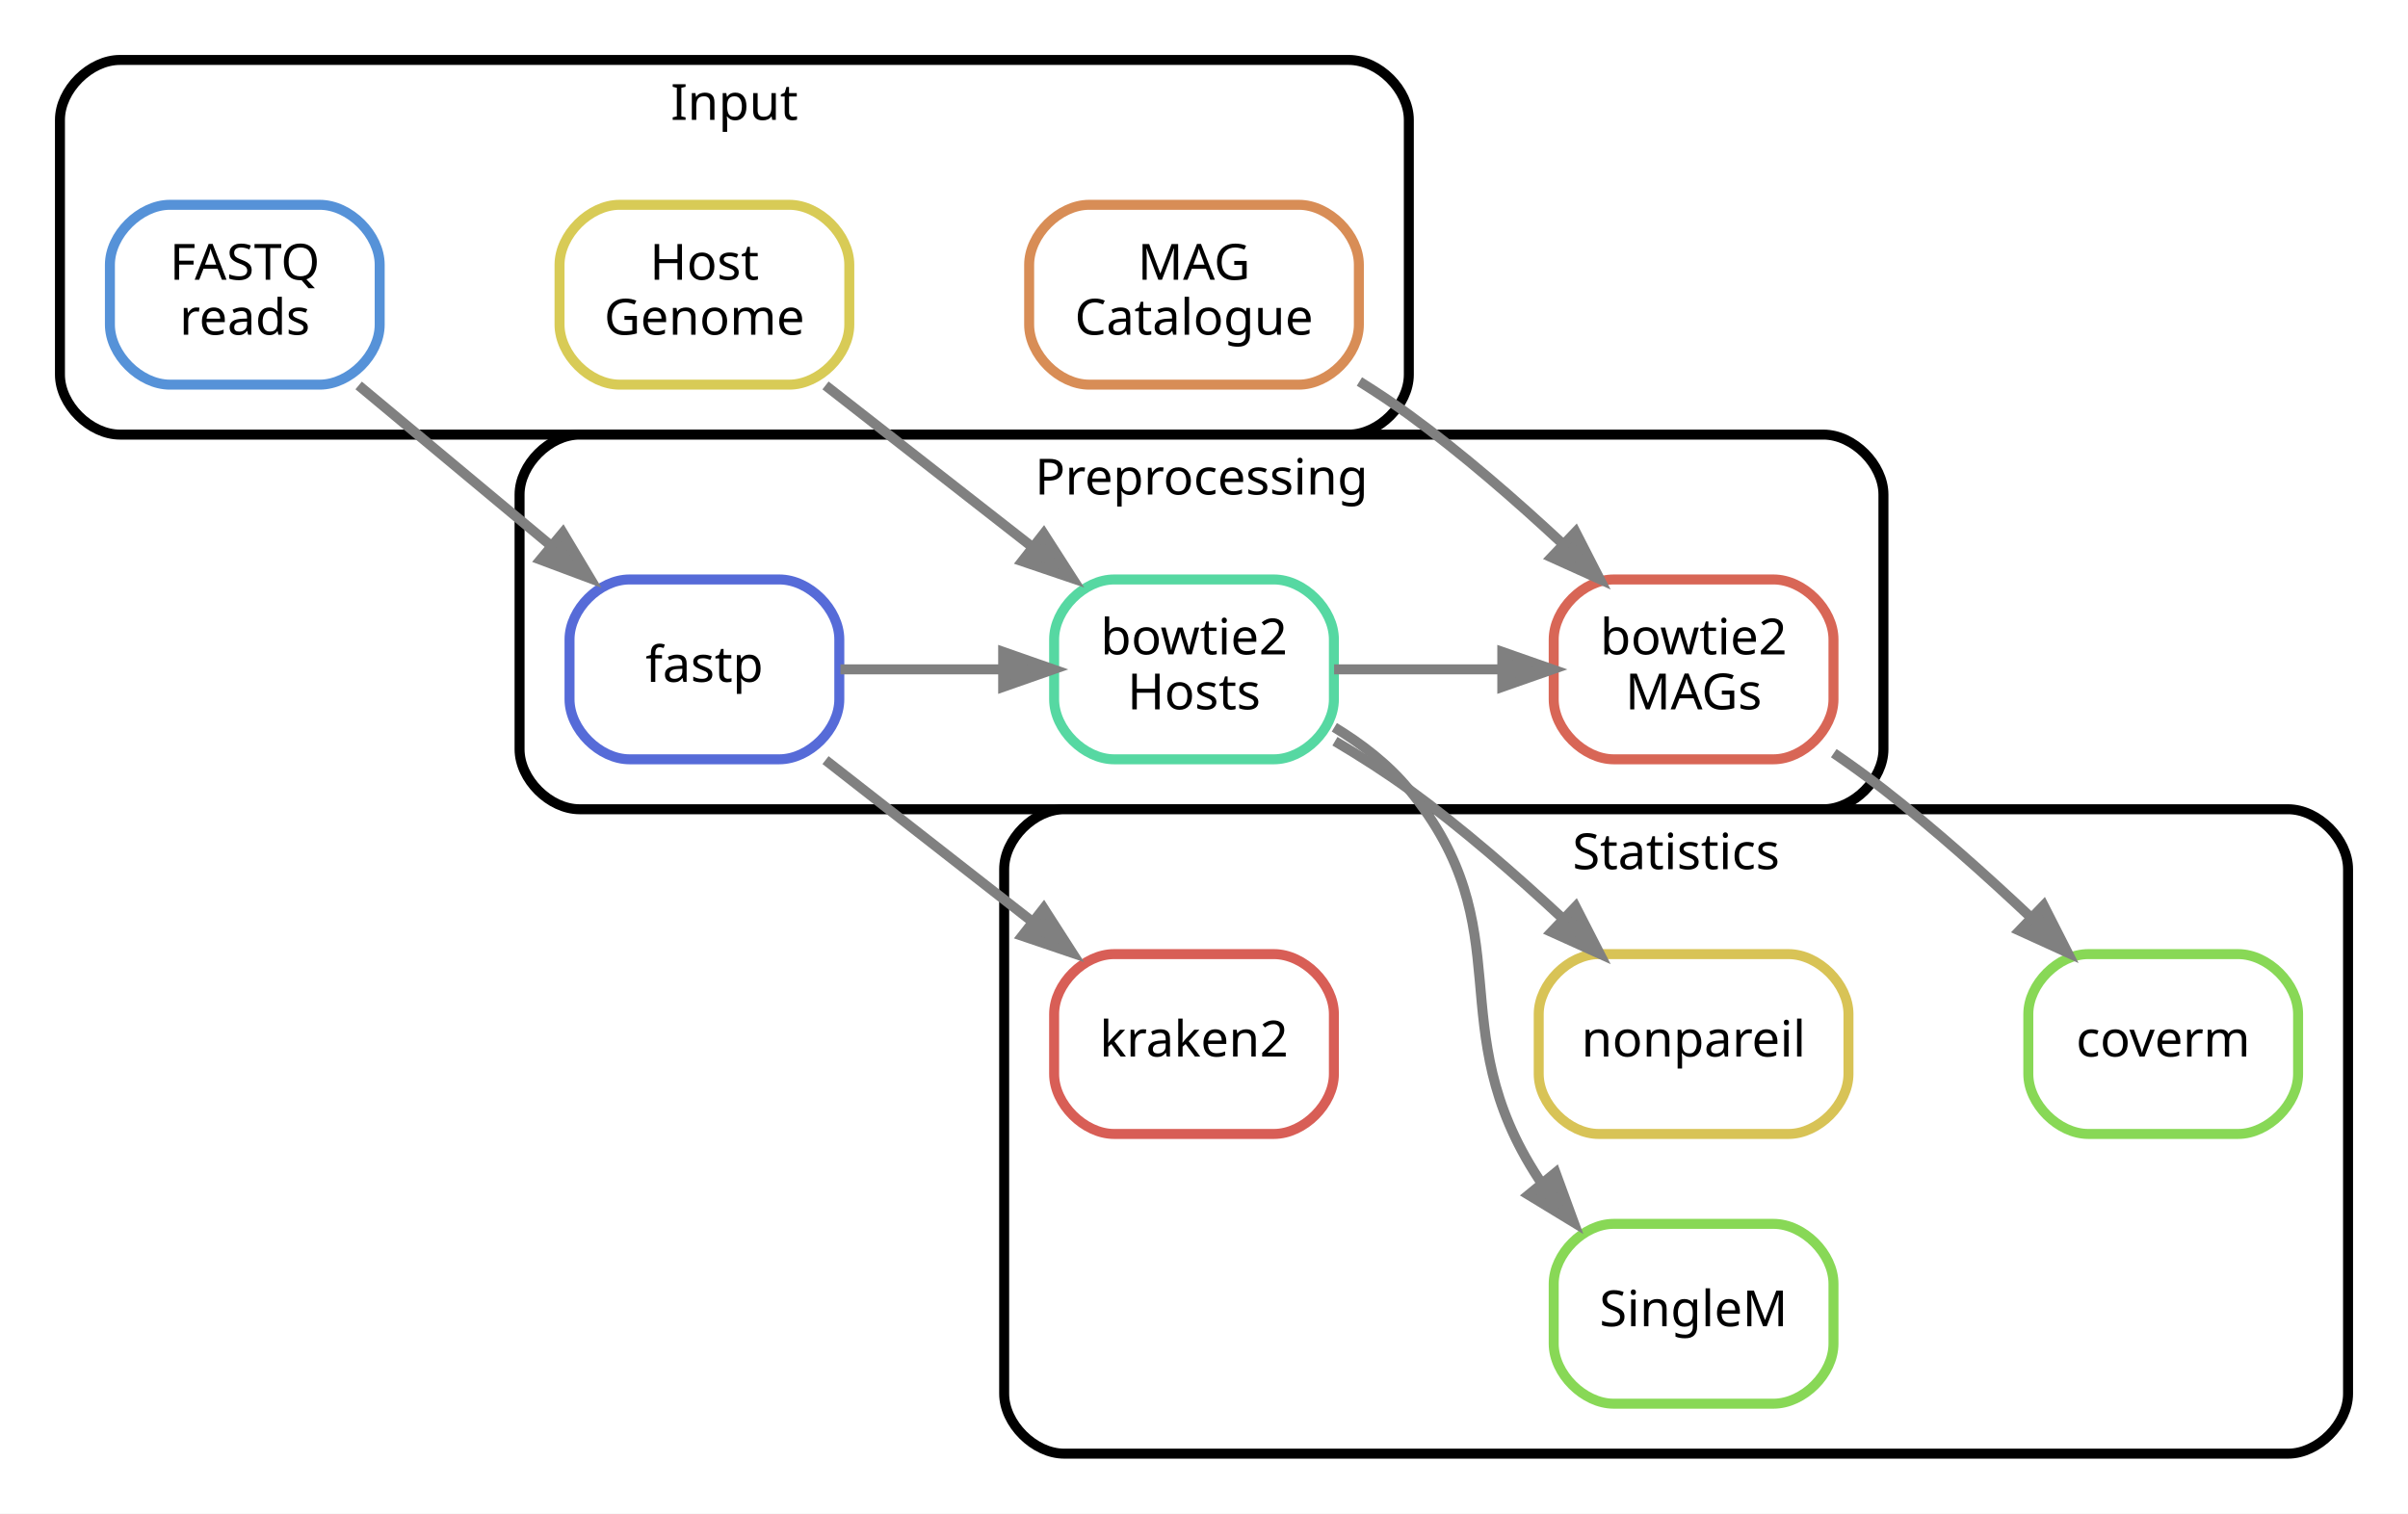
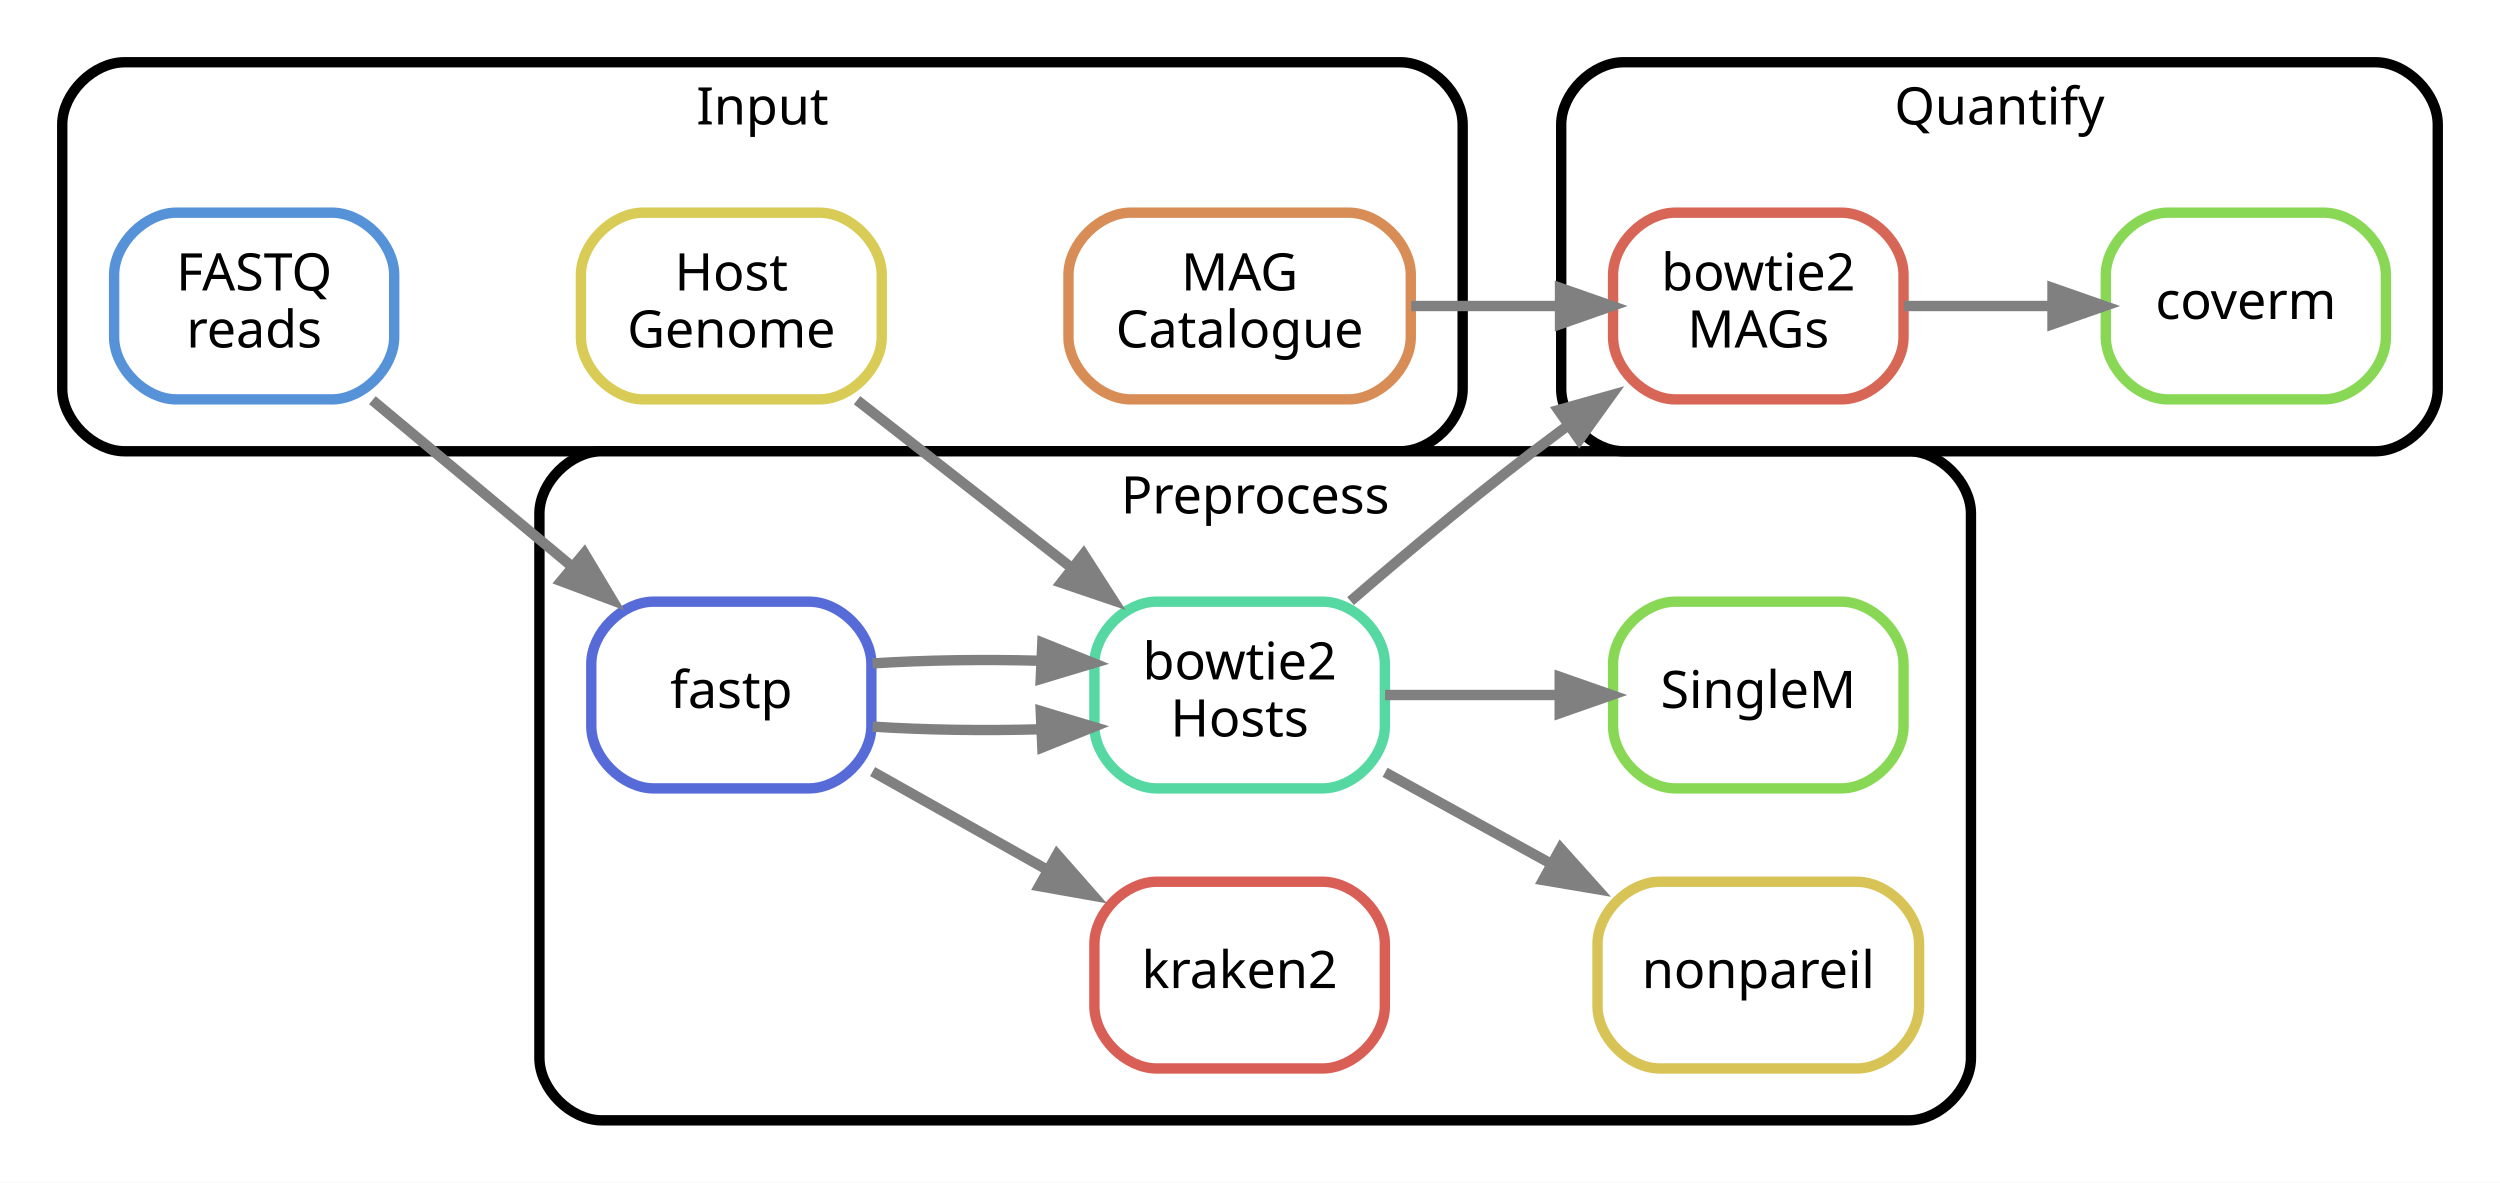
- <svg xmlns="http://www.w3.org/2000/svg" width="482pt" height="303pt" viewBox="0.00 0.00 482.00 303.00">
-   <g id="graph0" class="graph" transform="scale(1 1) rotate(0) translate(4 299)">
-     <polygon fill="white" stroke="transparent" points="-4,4 -4,-299 478,-299 478,4 -4,4" />
+ <svg xmlns="http://www.w3.org/2000/svg" width="482pt" height="228pt" viewBox="0.00 0.00 482.00 228.00">
+   <g id="graph0" class="graph" transform="scale(1 1) rotate(0) translate(4 224)">
+     <polygon fill="white" stroke="transparent" points="-4,4 -4,-224 478,-224 478,4 -4,4" />
    <g id="clust1" class="cluster">
-       <path fill="white" stroke="black" stroke-width="2" d="M20,-212C20,-212 266,-212 266,-212 272,-212 278,-218 278,-224 278,-224 278,-275 278,-275 278,-281 272,-287 266,-287 266,-287 20,-287 20,-287 14,-287 8,-281 8,-275 8,-275 8,-224 8,-224 8,-218 14,-212 20,-212" />
-       <text text-anchor="middle" x="143" y="-275" font-family="sans" font-size="10.00">Input</text>
+       <path fill="white" stroke="black" stroke-width="2" d="M20,-137C20,-137 266,-137 266,-137 272,-137 278,-143 278,-149 278,-149 278,-200 278,-200 278,-206 272,-212 266,-212 266,-212 20,-212 20,-212 14,-212 8,-206 8,-200 8,-200 8,-149 8,-149 8,-143 14,-137 20,-137" />
+       <text text-anchor="middle" x="143" y="-200" font-family="sans" font-size="10.00">Input</text>
    </g>
    <g id="clust2" class="cluster">
-       <path fill="white" stroke="black" stroke-width="2" d="M112,-137C112,-137 361,-137 361,-137 367,-137 373,-143 373,-149 373,-149 373,-200 373,-200 373,-206 367,-212 361,-212 361,-212 112,-212 112,-212 106,-212 100,-206 100,-200 100,-200 100,-149 100,-149 100,-143 106,-137 112,-137" />
-       <text text-anchor="middle" x="236.5" y="-200" font-family="sans" font-size="10.00">Preprocessing</text>
+       <path fill="white" stroke="black" stroke-width="2" d="M112,-8C112,-8 364,-8 364,-8 370,-8 376,-14 376,-20 376,-20 376,-125 376,-125 376,-131 370,-137 364,-137 364,-137 112,-137 112,-137 106,-137 100,-131 100,-125 100,-125 100,-20 100,-20 100,-14 106,-8 112,-8" />
+       <text text-anchor="middle" x="238" y="-125" font-family="sans" font-size="10.00">Preprocess</text>
    </g>
    <g id="clust3" class="cluster">
-       <path fill="white" stroke="black" stroke-width="2" d="M209,-8C209,-8 454,-8 454,-8 460,-8 466,-14 466,-20 466,-20 466,-125 466,-125 466,-131 460,-137 454,-137 454,-137 209,-137 209,-137 203,-137 197,-131 197,-125 197,-125 197,-20 197,-20 197,-14 203,-8 209,-8" />
-       <text text-anchor="middle" x="331.5" y="-125" font-family="sans" font-size="10.00">Statistics</text>
+       <path fill="white" stroke="black" stroke-width="2" d="M309,-137C309,-137 454,-137 454,-137 460,-137 466,-143 466,-149 466,-149 466,-200 466,-200 466,-206 460,-212 454,-212 454,-212 309,-212 309,-212 303,-212 297,-206 297,-200 297,-200 297,-149 297,-149 297,-143 303,-137 309,-137" />
+       <text text-anchor="middle" x="381.5" y="-200" font-family="sans" font-size="10.00">Quantify</text>
    </g>
    <g id="node1" class="node">
-       <path fill="none" stroke="#5692d8" stroke-width="2" d="M60,-258C60,-258 30,-258 30,-258 24,-258 18,-252 18,-246 18,-246 18,-234 18,-234 18,-228 24,-222 30,-222 30,-222 60,-222 60,-222 66,-222 72,-228 72,-234 72,-234 72,-246 72,-246 72,-252 66,-258 60,-258" />
-       <text text-anchor="middle" x="45" y="-243" font-family="sans" font-size="10.00">FASTQ</text>
-       <text text-anchor="middle" x="45" y="-232" font-family="sans" font-size="10.00">reads</text>
+       <path fill="none" stroke="#5692d8" stroke-width="2" d="M60,-183C60,-183 30,-183 30,-183 24,-183 18,-177 18,-171 18,-171 18,-159 18,-159 18,-153 24,-147 30,-147 30,-147 60,-147 60,-147 66,-147 72,-153 72,-159 72,-159 72,-171 72,-171 72,-177 66,-183 60,-183" />
+       <text text-anchor="middle" x="45" y="-168" font-family="sans" font-size="10.00">FASTQ</text>
+       <text text-anchor="middle" x="45" y="-157" font-family="sans" font-size="10.00">reads</text>
    </g>
    <g id="node4" class="node">
-       <path fill="none" stroke="#566bd8" stroke-width="2" d="M152,-183C152,-183 122,-183 122,-183 116,-183 110,-177 110,-171 110,-171 110,-159 110,-159 110,-153 116,-147 122,-147 122,-147 152,-147 152,-147 158,-147 164,-153 164,-159 164,-159 164,-171 164,-171 164,-177 158,-183 152,-183" />
-       <text text-anchor="middle" x="137" y="-162.5" font-family="sans" font-size="10.00">fastp</text>
+       <path fill="none" stroke="#566bd8" stroke-width="2" d="M152,-108C152,-108 122,-108 122,-108 116,-108 110,-102 110,-96 110,-96 110,-84 110,-84 110,-78 116,-72 122,-72 122,-72 152,-72 152,-72 158,-72 164,-78 164,-84 164,-84 164,-96 164,-96 164,-102 158,-108 152,-108" />
+       <text text-anchor="middle" x="137" y="-87.5" font-family="sans" font-size="10.00">fastp</text>
    </g>
-     <g id="edge3" class="edge">
-       <path fill="none" stroke="grey" stroke-width="2" d="M67.79,-221.84C79.31,-212.24 93.63,-200.31 106.17,-189.86" />
-       <polygon fill="grey" stroke="grey" stroke-width="2" points="108.66,-192.34 114.1,-183.25 104.18,-186.96 108.66,-192.34" />
+     <g id="edge2" class="edge">
+       <path fill="none" stroke="grey" stroke-width="2" d="M67.79,-146.84C79.31,-137.24 93.63,-125.31 106.17,-114.86" />
+       <polygon fill="grey" stroke="grey" stroke-width="2" points="108.66,-117.34 114.1,-108.25 104.18,-111.96 108.66,-117.34" />
    </g>
    <g id="node2" class="node">
-       <path fill="none" stroke="#d88d56" stroke-width="2" d="M256,-258C256,-258 214,-258 214,-258 208,-258 202,-252 202,-246 202,-246 202,-234 202,-234 202,-228 208,-222 214,-222 214,-222 256,-222 256,-222 262,-222 268,-228 268,-234 268,-234 268,-246 268,-246 268,-252 262,-258 256,-258" />
-       <text text-anchor="middle" x="235" y="-243" font-family="sans" font-size="10.00">MAG</text>
-       <text text-anchor="middle" x="235" y="-232" font-family="sans" font-size="10.00">Catalogue</text>
+       <path fill="none" stroke="#d88d56" stroke-width="2" d="M256,-183C256,-183 214,-183 214,-183 208,-183 202,-177 202,-171 202,-171 202,-159 202,-159 202,-153 208,-147 214,-147 214,-147 256,-147 256,-147 262,-147 268,-153 268,-159 268,-159 268,-171 268,-171 268,-177 262,-183 256,-183" />
+       <text text-anchor="middle" x="235" y="-168" font-family="sans" font-size="10.00">MAG</text>
+       <text text-anchor="middle" x="235" y="-157" font-family="sans" font-size="10.00">Catalogue</text>
    </g>
-     <g id="node6" class="node">
+     <g id="node9" class="node">
      <path fill="none" stroke="#d86656" stroke-width="2" d="M351,-183C351,-183 319,-183 319,-183 313,-183 307,-177 307,-171 307,-171 307,-159 307,-159 307,-153 313,-147 319,-147 319,-147 351,-147 351,-147 357,-147 363,-153 363,-159 363,-159 363,-171 363,-171 363,-177 357,-183 351,-183" />
      <text text-anchor="middle" x="335" y="-168" font-family="sans" font-size="10.00">bowtie2</text>
      <text text-anchor="middle" x="335" y="-157" font-family="sans" font-size="10.00">MAGs</text>
    </g>
-     <g id="edge5" class="edge">
-       <path fill="none" stroke="grey" stroke-width="2" d="M268.11,-222.63C271.52,-220.5 274.88,-218.27 278,-216 288.63,-208.26 299.5,-198.79 308.81,-190.12" />
-       <polygon fill="grey" stroke="grey" stroke-width="2" points="311.38,-192.5 316.21,-183.07 306.55,-187.43 311.38,-192.5" />
+     <g id="edge4" class="edge">
+       <path fill="none" stroke="grey" stroke-width="2" d="M268.09,-165C277.17,-165 287.14,-165 296.52,-165" />
+       <polygon fill="grey" stroke="grey" stroke-width="2" points="296.77,-168.5 306.77,-165 296.77,-161.5 296.77,-168.5" />
    </g>
    <g id="node3" class="node">
-       <path fill="none" stroke="#d8cb56" stroke-width="2" d="M154,-258C154,-258 120,-258 120,-258 114,-258 108,-252 108,-246 108,-246 108,-234 108,-234 108,-228 114,-222 120,-222 120,-222 154,-222 154,-222 160,-222 166,-228 166,-234 166,-234 166,-246 166,-246 166,-252 160,-258 154,-258" />
-       <text text-anchor="middle" x="137" y="-243" font-family="sans" font-size="10.00">Host</text>
-       <text text-anchor="middle" x="137" y="-232" font-family="sans" font-size="10.00">Genome</text>
+       <path fill="none" stroke="#d8cb56" stroke-width="2" d="M154,-183C154,-183 120,-183 120,-183 114,-183 108,-177 108,-171 108,-171 108,-159 108,-159 108,-153 114,-147 120,-147 120,-147 154,-147 154,-147 160,-147 166,-153 166,-159 166,-159 166,-171 166,-171 166,-177 160,-183 154,-183" />
+       <text text-anchor="middle" x="137" y="-168" font-family="sans" font-size="10.00">Host</text>
+       <text text-anchor="middle" x="137" y="-157" font-family="sans" font-size="10.00">Genome</text>
    </g>
    <g id="node5" class="node">
-       <path fill="none" stroke="#56d8a2" stroke-width="2" d="M251,-183C251,-183 219,-183 219,-183 213,-183 207,-177 207,-171 207,-171 207,-159 207,-159 207,-153 213,-147 219,-147 219,-147 251,-147 251,-147 257,-147 263,-153 263,-159 263,-159 263,-171 263,-171 263,-177 257,-183 251,-183" />
-       <text text-anchor="middle" x="235" y="-168" font-family="sans" font-size="10.00">bowtie2</text>
-       <text text-anchor="middle" x="235" y="-157" font-family="sans" font-size="10.00">Hosts</text>
+       <path fill="none" stroke="#56d8a2" stroke-width="2" d="M251,-108C251,-108 219,-108 219,-108 213,-108 207,-102 207,-96 207,-96 207,-84 207,-84 207,-78 213,-72 219,-72 219,-72 251,-72 251,-72 257,-72 263,-78 263,-84 263,-84 263,-96 263,-96 263,-102 257,-108 251,-108" />
+       <text text-anchor="middle" x="235" y="-93" font-family="sans" font-size="10.00">bowtie2</text>
+       <text text-anchor="middle" x="235" y="-82" font-family="sans" font-size="10.00">Hosts</text>
    </g>
-     <g id="edge4" class="edge">
-       <path fill="none" stroke="grey" stroke-width="2" d="M161.24,-221.84C173.65,-212.15 189.09,-200.08 202.56,-189.56" />
-       <polygon fill="grey" stroke="grey" stroke-width="2" points="204.92,-192.16 210.64,-183.25 200.61,-186.65 204.92,-192.16" />
-     </g>
-     <g id="edge1" class="edge">
-       <path fill="none" stroke="grey" stroke-width="2" d="M164.23,-165C174.25,-165 185.86,-165 196.71,-165" />
-       <polygon fill="grey" stroke="grey" stroke-width="2" points="196.8,-168.5 206.8,-165 196.8,-161.5 196.8,-168.5" />
-     </g>
-     <g id="node10" class="node">
-       <path fill="none" stroke="#d85e56" stroke-width="2" d="M251,-108C251,-108 219,-108 219,-108 213,-108 207,-102 207,-96 207,-96 207,-84 207,-84 207,-78 213,-72 219,-72 219,-72 251,-72 251,-72 257,-72 263,-78 263,-84 263,-84 263,-96 263,-96 263,-102 257,-108 251,-108" />
-       <text text-anchor="middle" x="235" y="-87.5" font-family="sans" font-size="10.00">kraken2</text>
-     </g>
-     <g id="edge6" class="edge">
+     <g id="edge3" class="edge">
      <path fill="none" stroke="grey" stroke-width="2" d="M161.24,-146.84C173.65,-137.15 189.09,-125.08 202.56,-114.56" />
      <polygon fill="grey" stroke="grey" stroke-width="2" points="204.92,-117.16 210.64,-108.25 200.61,-111.65 204.92,-117.16" />
    </g>
-     <g id="edge2" class="edge">
-       <path fill="none" stroke="grey" stroke-width="2" d="M263.04,-165C273.34,-165 285.28,-165 296.39,-165" />
-       <polygon fill="grey" stroke="grey" stroke-width="2" points="296.71,-168.5 306.71,-165 296.71,-161.5 296.71,-168.5" />
+     <g id="edge1" class="edge">
+       <path fill="none" stroke="grey" stroke-width="2" d="M164.23,-83.91C174.25,-83.26 185.86,-83.09 196.71,-83.4" />
+       <polygon fill="grey" stroke="grey" stroke-width="2" points="196.65,-86.9 206.8,-83.85 196.96,-79.91 196.65,-86.9" />
+     </g>
+     <g id="edge6" class="edge">
+       <path fill="none" stroke="grey" stroke-width="2" d="M164.23,-96.09C174.25,-96.74 185.86,-96.91 196.71,-96.6" />
+       <polygon fill="grey" stroke="grey" stroke-width="2" points="196.96,-100.09 206.8,-96.15 196.65,-93.1 196.96,-100.09" />
+     </g>
+     <g id="node8" class="node">
+       <path fill="none" stroke="#d85e56" stroke-width="2" d="M251,-54C251,-54 219,-54 219,-54 213,-54 207,-48 207,-42 207,-42 207,-30 207,-30 207,-24 213,-18 219,-18 219,-18 251,-18 251,-18 257,-18 263,-24 263,-30 263,-30 263,-42 263,-42 263,-48 257,-54 251,-54" />
+       <text text-anchor="middle" x="235" y="-33.5" font-family="sans" font-size="10.00">kraken2</text>
+     </g>
+     <g id="edge5" class="edge">
+       <path fill="none" stroke="grey" stroke-width="2" d="M164.23,-75.24C174.66,-69.38 186.82,-62.54 198.05,-56.22" />
+       <polygon fill="grey" stroke="grey" stroke-width="2" points="199.8,-59.26 206.8,-51.3 196.36,-53.15 199.8,-59.26" />
+     </g>
+     <g id="node6" class="node">
+       <path fill="none" stroke="#d8c356" stroke-width="2" d="M354,-54C354,-54 316,-54 316,-54 310,-54 304,-48 304,-42 304,-42 304,-30 304,-30 304,-24 310,-18 316,-18 316,-18 354,-18 354,-18 360,-18 366,-24 366,-30 366,-30 366,-42 366,-42 366,-48 360,-54 354,-54" />
+       <text text-anchor="middle" x="335" y="-33.5" font-family="sans" font-size="10.00">nonpareil</text>
+     </g>
+     <g id="edge7" class="edge">
+       <path fill="none" stroke="grey" stroke-width="2" d="M263.04,-75.1C272.95,-69.64 284.38,-63.34 295.13,-57.42" />
+       <polygon fill="grey" stroke="grey" stroke-width="2" points="296.88,-60.45 303.95,-52.56 293.5,-54.32 296.88,-60.45" />
    </g>
    <g id="node7" class="node">
-       <path fill="none" stroke="#d8c356" stroke-width="2" d="M354,-108C354,-108 316,-108 316,-108 310,-108 304,-102 304,-96 304,-96 304,-84 304,-84 304,-78 310,-72 316,-72 316,-72 354,-72 354,-72 360,-72 366,-78 366,-84 366,-84 366,-96 366,-96 366,-102 360,-108 354,-108" />
-       <text text-anchor="middle" x="335" y="-87.5" font-family="sans" font-size="10.00">nonpareil</text>
-     </g>
-     <g id="edge7" class="edge">
-       <path fill="none" stroke="grey" stroke-width="2" d="M263.21,-150.62C268.25,-147.63 273.38,-144.36 278,-141 288.63,-133.26 299.5,-123.79 308.81,-115.12" />
-       <polygon fill="grey" stroke="grey" stroke-width="2" points="311.38,-117.5 316.21,-108.07 306.55,-112.43 311.38,-117.5" />
-     </g>
-     <g id="node9" class="node">
-       <path fill="none" stroke="#88d856" stroke-width="2" d="M351,-54C351,-54 319,-54 319,-54 313,-54 307,-48 307,-42 307,-42 307,-30 307,-30 307,-24 313,-18 319,-18 319,-18 351,-18 351,-18 357,-18 363,-24 363,-30 363,-30 363,-42 363,-42 363,-48 357,-54 351,-54" />
-       <text text-anchor="middle" x="335" y="-33.5" font-family="sans" font-size="10.00">SingleM</text>
+       <path fill="none" stroke="#88d856" stroke-width="2" d="M351,-108C351,-108 319,-108 319,-108 313,-108 307,-102 307,-96 307,-96 307,-84 307,-84 307,-78 313,-72 319,-72 319,-72 351,-72 351,-72 357,-72 363,-78 363,-84 363,-84 363,-96 363,-96 363,-102 357,-108 351,-108" />
+       <text text-anchor="middle" x="335" y="-87.5" font-family="sans" font-size="10.00">SingleM</text>
    </g>
    <g id="edge8" class="edge">
-       <path fill="none" stroke="grey" stroke-width="2" d="M263.09,-153.41C268.61,-150.06 273.95,-145.94 278,-141 301.17,-112.74 283.98,-93.57 304,-63 304.19,-62.71 304.38,-62.43 304.57,-62.15" />
-       <polygon fill="grey" stroke="grey" stroke-width="2" points="307.37,-64.25 311.01,-54.3 301.96,-59.81 307.37,-64.25" />
+       <path fill="none" stroke="grey" stroke-width="2" d="M263.04,-90C273.34,-90 285.28,-90 296.39,-90" />
+       <polygon fill="grey" stroke="grey" stroke-width="2" points="296.71,-93.5 306.71,-90 296.71,-86.5 296.71,-93.5" />
    </g>
-     <g id="node8" class="node">
-       <path fill="none" stroke="#88d856" stroke-width="2" d="M444,-108C444,-108 414,-108 414,-108 408,-108 402,-102 402,-96 402,-96 402,-84 402,-84 402,-78 408,-72 414,-72 414,-72 444,-72 444,-72 450,-72 456,-78 456,-84 456,-84 456,-96 456,-96 456,-102 450,-108 444,-108" />
-       <text text-anchor="middle" x="429" y="-87.5" font-family="sans" font-size="10.00">coverm</text>
+     <g id="edge10" class="edge">
+       <path fill="none" stroke="grey" stroke-width="2" d="M256.39,-108.11C268.01,-118.15 283.01,-130.67 297,-141 297.48,-141.36 297.97,-141.71 298.46,-142.07" />
+       <polygon fill="grey" stroke="grey" stroke-width="2" points="296.46,-144.94 306.67,-147.81 300.48,-139.21 296.46,-144.94" />
+     </g>
+     <g id="node10" class="node">
+       <path fill="none" stroke="#88d856" stroke-width="2" d="M444,-183C444,-183 414,-183 414,-183 408,-183 402,-177 402,-171 402,-171 402,-159 402,-159 402,-153 408,-147 414,-147 414,-147 444,-147 444,-147 450,-147 456,-153 456,-159 456,-159 456,-171 456,-171 456,-177 450,-183 444,-183" />
+       <text text-anchor="middle" x="429" y="-162.5" font-family="sans" font-size="10.00">coverm</text>
    </g>
    <g id="edge9" class="edge">
-       <path fill="none" stroke="grey" stroke-width="2" d="M363.06,-148.23C366.47,-145.89 369.86,-143.45 373,-141 383.11,-133.13 393.58,-123.77 402.64,-115.23" />
-       <polygon fill="grey" stroke="grey" stroke-width="2" points="405.07,-117.74 409.87,-108.3 400.23,-112.69 405.07,-117.74" />
+       <path fill="none" stroke="grey" stroke-width="2" d="M363.11,-165C372.06,-165 382.17,-165 391.69,-165" />
+       <polygon fill="grey" stroke="grey" stroke-width="2" points="391.72,-168.5 401.72,-165 391.72,-161.5 391.72,-168.5" />
    </g>
  </g>
</svg>
